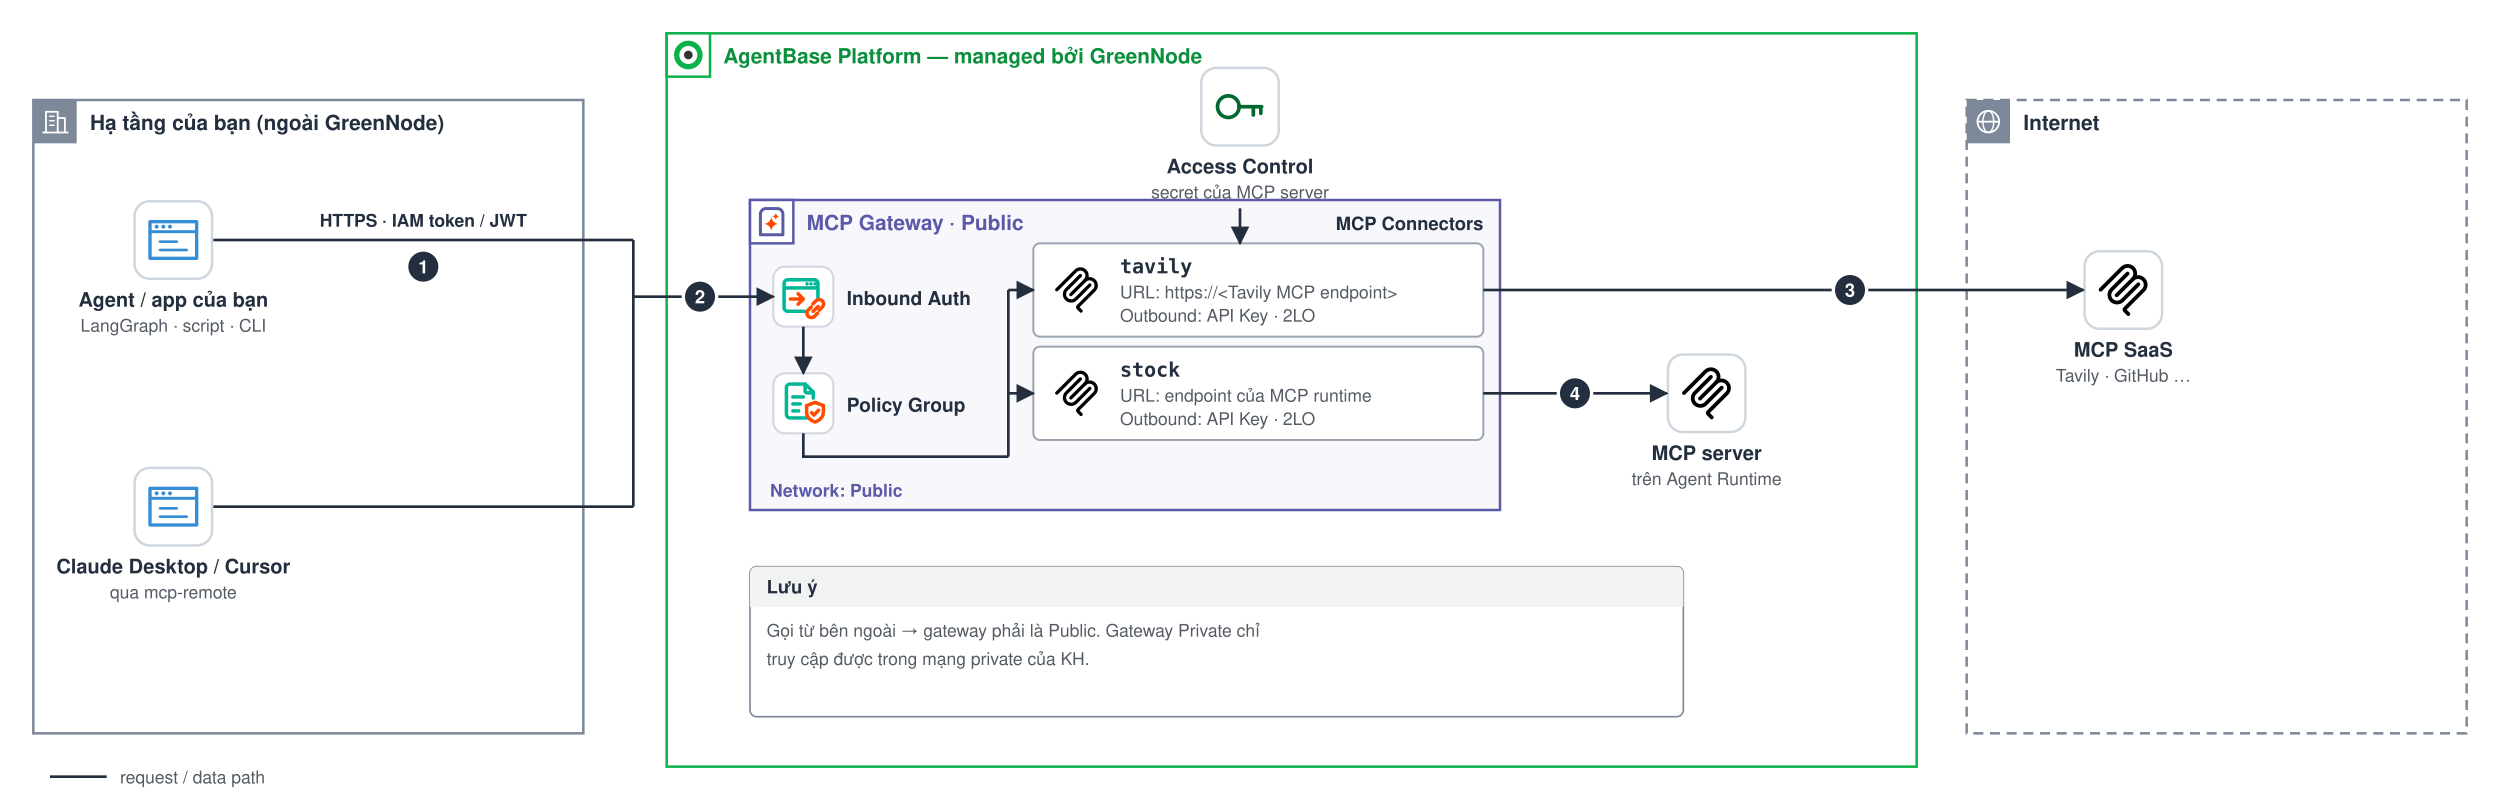
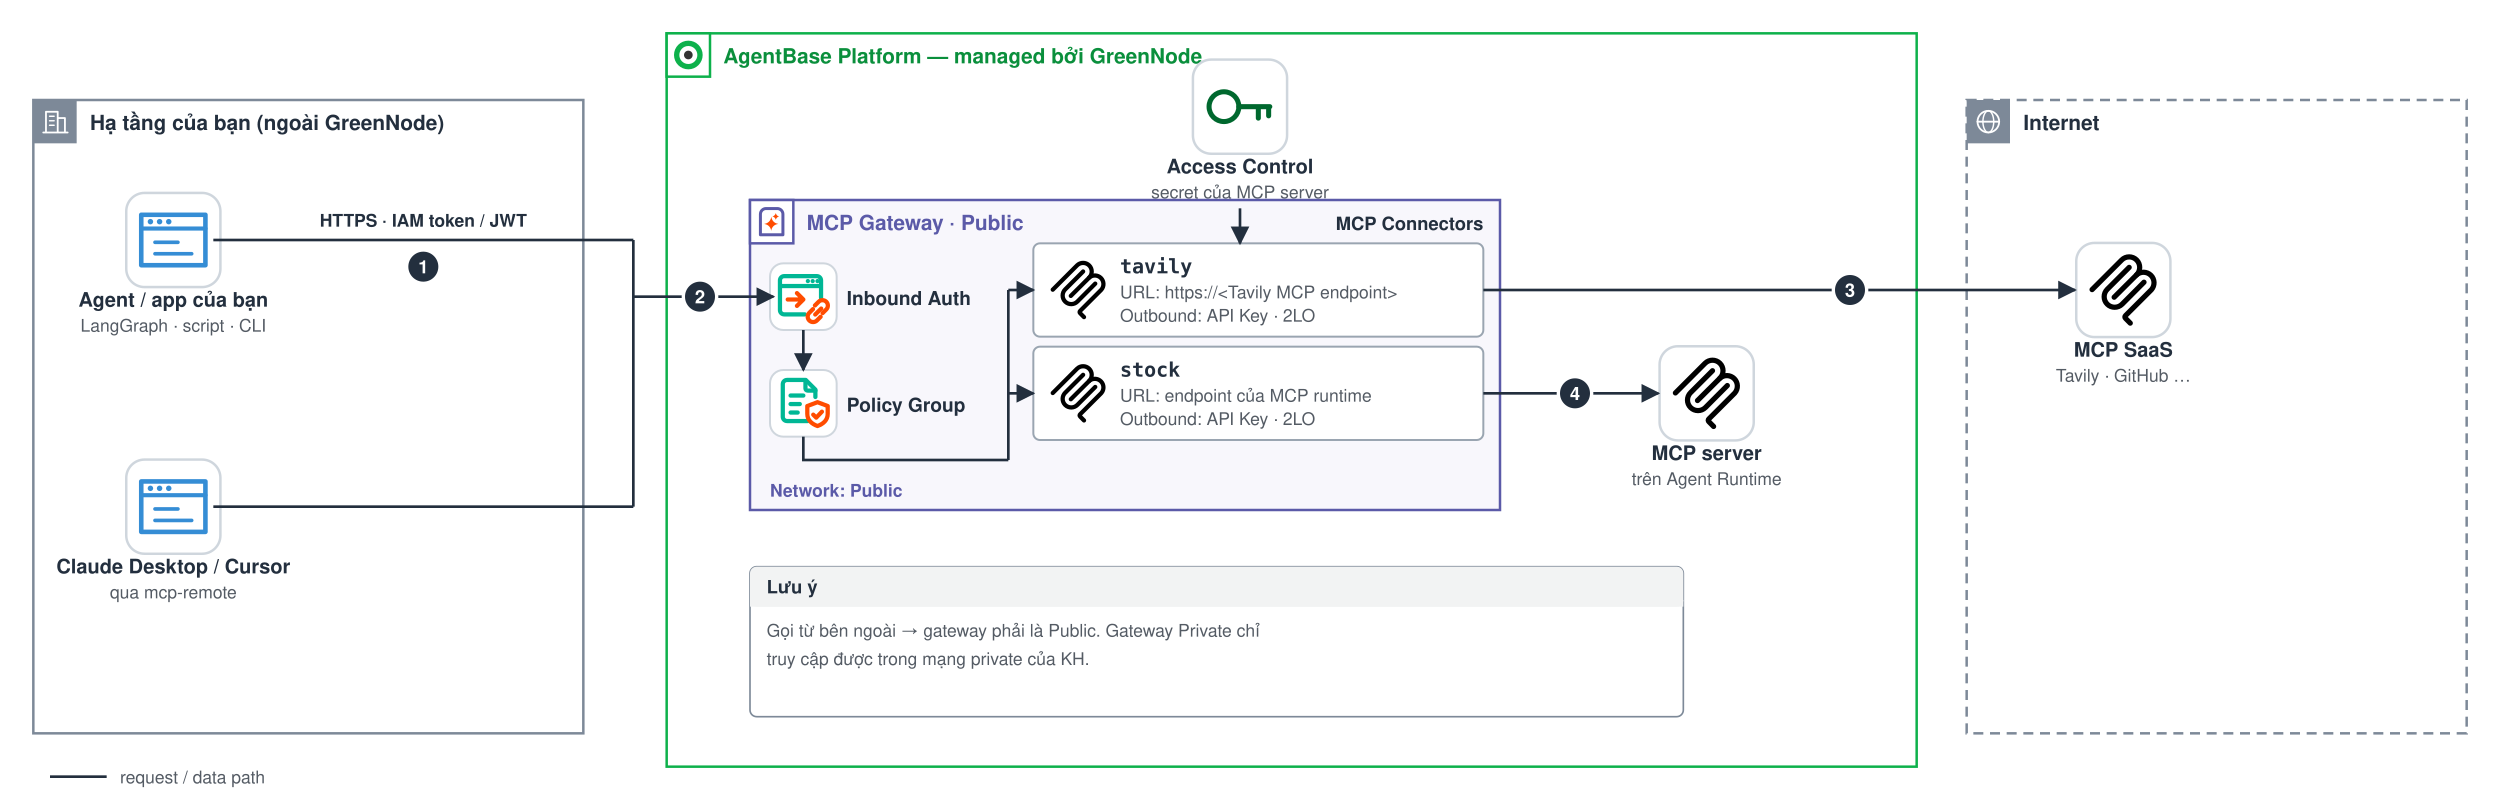
<svg xmlns="http://www.w3.org/2000/svg" xmlns:xlink="http://www.w3.org/1999/xlink" width="1500" height="480" viewBox="0 0 1500 480" font-family="Helvetica Neue,Helvetica,Arial,sans-serif" role="img" aria-label="Kiến trúc BYO agent: agent hoặc app chạy ngoài AgentBase gọi MCP Gateway Public bằng IAM token hoặc JWT; gateway kiểm tra policy rồi gọi MCP server">
  <rect width="1500" height="480" fill="#FFFFFF" />
  <defs>
    <marker id="a-ink" viewBox="0 0 10 10" refX="9" refY="5" markerWidth="7" markerHeight="7" orient="auto-start-reverse">
      <path d="M0 0L10 5L0 10z" fill="#232F3E" />
    </marker>
    <marker id="a-org" viewBox="0 0 10 10" refX="9" refY="5" markerWidth="7" markerHeight="7" orient="auto-start-reverse">
      <path d="M0 0L10 5L0 10z" fill="#FF4C00" />
    </marker>
    <marker id="a-red" viewBox="0 0 10 10" refX="9" refY="5" markerWidth="7" markerHeight="7" orient="auto-start-reverse">
      <path d="M0 0L10 5L0 10z" fill="#DD344C" />
    </marker>
    <symbol id="gn-ai" viewBox="0 0 20 20" fill="none">
      <path fill="#358DD5" d="M16.5,6.3c-0.5-1.2-1.6-2-2.9-2c-0.3-1.7-1.9-3-3.7-3c-1.8,0-3.3,1.3-3.7,3C5,4.1,3.7,5,3.3,6.3C2.1,6.6,1.2,7.7,1.2,9c0,1.5,1.2,2.8,2.8,2.8h12c1.5,0,2.8-1.2,2.8-2.8C18.8,7.7,17.8,6.6,16.5,6.3z M16,10.2H4c-0.7,0-1.2-0.6-1.2-1.2S3.3,7.7,4,7.7c0.3,0,0.7,0.1,0.9,0.4L6,9.2c0.3,0.3,0.8,0.3,1.1,0c0.3-0.3,0.3-0.8,0-1.1L5.9,7c-0.3-0.3-0.7-0.5-1-0.6C5.2,5.8,6,5.6,6.6,5.9c0.2,0.1,0.5,0.1,0.8,0c0.2-0.2,0.4-0.4,0.4-0.7c0-0.1,0-0.1,0-0.2c0-1.2,1-2.2,2.2-2.2s2.2,1,2.2,2.3c0,0.2,0.1,0.4,0.3,0.6c0.2,0.1,0.4,0.2,0.6,0.2c0.7-0.1,1.4,0.1,1.8,0.7c-0.3,0.1-0.6,0.3-0.8,0.5l-0.9,0.9h-0.7c-0.4,0-0.8,0.3-0.8,0.8c0,0.4,0.3,0.8,0.8,0.8h1c0.2,0,0.4-0.1,0.5-0.2l1.1-1.1c0.2-0.2,0.5-0.3,0.8-0.4c0,0,0,0,0,0c0.7,0,1.3,0.6,1.3,1.2S16.7,10.2,16,10.2z" />
      <path fill="#358DD5" d="M11.5,6.5L10.1,8l0.7,0.7V11c0,0.4-0.3,0.8-0.8,0.8S9.2,11.4,9.2,11V9.3L7.5,7.5c-0.3-0.3-0.3-0.8,0-1.1c0.3-0.3,0.8-0.3,1.1,0L9,6.9l1.5-1.5c0.3-0.3,0.8-0.3,1.1,0C11.8,5.8,11.8,6.2,11.5,6.5z" />
      <path fill="#358DD5" d="M10.8,11v3.4c-0.2-0.1-0.5-0.1-0.8-0.1s-0.5,0-0.8,0.1V11c0-0.4,0.3-0.8,0.8-0.8S10.8,10.6,10.8,11z" />
      <path fill="#358DD5" d="M14.5,13.5c-0.5,0.2-0.8,0.6-1.1,1.1l-1-1c-0.1-0.1-0.2-0.3-0.2-0.5v-2c0-0.4,0.3-0.8,0.8-0.8s0.8,0.3,0.8,0.8v1.7L14.5,13.5z" />
      <path fill="#358DD5" d="M7.8,11v2c0,0.2-0.1,0.4-0.2,0.5l-1,1c-0.2-0.5-0.6-0.8-1.1-1.1l0.8-0.8V11c0-0.4,0.3-0.8,0.8-0.8S7.8,10.6,7.8,11z" />
      <path fill="#FF5F4E" d="M10.8,14.4c-0.2-0.1-0.5-0.1-0.8-0.1s-0.5,0-0.8,0.1c-0.9,0.3-1.5,1.1-1.5,2.1c0,1.2,1,2.2,2.2,2.2s2.2-1,2.2-2.2C12.2,15.5,11.6,14.7,10.8,14.4z M10,17.2c-0.4,0-0.8-0.3-0.8-0.8c0-0.4,0.3-0.8,0.8-0.8s0.8,0.3,0.8,0.8C10.8,16.9,10.4,17.2,10,17.2z" />
      <path fill="#FF5F4E" d="M6.5,14.5c-0.2-0.5-0.6-0.8-1.1-1.1c-0.3-0.1-0.6-0.2-1-0.2c-1.2,0-2.2,1-2.2,2.2s1,2.2,2.2,2.2s2.2-1,2.2-2.2C6.8,15.1,6.7,14.8,6.5,14.5z M4.5,16.2c-0.4,0-0.8-0.3-0.8-0.8c0-0.4,0.3-0.8,0.8-0.8s0.8,0.3,0.8,0.8C5.2,15.9,4.9,16.2,4.5,16.2z" />
      <path fill="#FF5F4E" d="M15.5,13.2c-0.3,0-0.7,0.1-1,0.2c-0.5,0.2-0.8,0.6-1.1,1.1c-0.1,0.3-0.2,0.6-0.2,1c0,1.2,1,2.2,2.2,2.2s2.2-1,2.2-2.2S16.7,13.2,15.5,13.2z M15.5,16.2c-0.4,0-0.8-0.3-0.8-0.8c0-0.4,0.3-0.8,0.8-0.8s0.8,0.3,0.8,0.8C16.2,15.9,15.9,16.2,15.5,16.2z" />
    </symbol>
    <symbol id="gn-cr" viewBox="0 0 20 20" fill="none">
      <path fill="#00682E" d="M17.6,4.3L11,1.6c-0.7-0.3-1.3-0.3-2,0L2.4,4.3C1.7,4.6,1.2,5.3,1.2,6v10.6c0,1.2,0.9,2.1,2.1,2.1h13.6c1,0,1.8-0.8,1.8-1.8V6C18.8,5.3,18.3,4.6,17.6,4.3z M14.2,17.2H5.8V16c0-0.1,0.1-0.2,0.2-0.2h8c0.1,0,0.2,0.1,0.2,0.2V17.2z M17.2,16.9c0,0.2-0.1,0.3-0.3,0.3h-1.2V16c0-1-0.8-1.8-1.8-1.8H6c-1,0-1.8,0.8-1.8,1.8v1.2H3.3c-0.3,0-0.6-0.3-0.6-0.6V6c0-0.1,0.1-0.2,0.2-0.3L9.6,3C9.7,2.9,9.9,2.9,10,2.9c0.2,0,0.3,0,0.4,0.1l6.6,2.7c0.1,0.1,0.2,0.2,0.2,0.3V16.9z" />
      <path fill="#FF3D00" d="M13.2,9c0,0.4-0.3,0.8-0.8,0.8h-1.7c-0.4,0-0.8-0.3-0.8-0.8s0.3-0.8,0.8-0.8h1.7C12.9,8.2,13.2,8.6,13.2,9z" />
      <path fill="#00682E" d="M13.2,13c0,0.4-0.3,0.8-0.8,0.8h-1.7c-0.4,0-0.8-0.3-0.8-0.8s0.3-0.8,0.8-0.8h1.7C12.9,12.2,13.2,12.6,13.2,13z" />
      <path fill="#00682E" d="M15.8,8v1.5c0,0.4-0.3,0.8-0.8,0.8s-0.8-0.3-0.8-0.8V8c0-0.1-0.1-0.2-0.2-0.2H6C5.9,7.8,5.8,7.9,5.8,8v1.5c0,0.4-0.3,0.8-0.8,0.8S4.2,9.9,4.2,9.5V8C4.2,7,5,6.2,6,6.2h8C15,6.2,15.8,7,15.8,8z" />
      <path fill="#FF3D00" d="M15.8,12v1.5c0,0.4-0.3,0.8-0.8,0.8s-0.8-0.3-0.8-0.8V12c0-0.1-0.1-0.2-0.2-0.2H6c-0.1,0-0.2,0.1-0.2,0.2v1.5c0,0.4-0.3,0.8-0.8,0.8s-0.8-0.3-0.8-0.8V12c0-1,0.8-1.8,1.8-1.8h8C15,10.2,15.8,11,15.8,12z" />
    </symbol>
    <symbol id="gn-server" viewBox="0 0 20 20" fill="none">
      <line x1="9.75" y1="12.447" x2="9.75" y2="13.977" stroke="#FF4C00" stroke-width="1.5" stroke-linecap="round" />
      <line x1="6.523" y1="16.841" x2="1.962" y2="16.841" stroke="#FF4C00" stroke-width="1.5" stroke-linecap="round" />
      <line x1="17.432" y1="16.841" x2="12.871" y2="16.841" stroke="#FF4C00" stroke-width="1.5" stroke-linecap="round" />
      <mask id="gn-server-path-4-inside-1_14569_691052" fill="white">
        <path fill-rule="evenodd" clip-rule="evenodd" d="M16.061 12.303H9.697H3.03H2.424V12.242C1.041 11.962 0 10.739 0 9.273C0 7.599 1.357 6.242 3.03 6.242C3.477 6.242 3.902 6.339 4.284 6.513C4.617 3.969 6.913 2 9.697 2C11.786 2 13.601 3.109 14.517 4.738C14.991 4.536 15.513 4.424 16.061 4.424C18.236 4.424 20 6.188 20 8.364C20 10.437 18.398 12.137 16.364 12.291V12.303H16.061Z" />
      </mask>
      <path d="M2.424 12.303H0.924V13.803H2.424V12.303ZM2.424 12.242H3.924V11.016L2.723 10.772L2.424 12.242ZM4.284 6.513L3.663 7.878L5.508 8.718L5.771 6.708L4.284 6.513ZM14.517 4.738L13.21 5.473L13.869 6.645L15.105 6.118L14.517 4.738ZM16.364 12.291L16.25 10.796L14.864 10.901V12.291H16.364ZM16.364 12.303V13.803H17.864V12.303H16.364ZM16.061 10.803H9.697V13.803H16.061V10.803ZM9.697 10.803H3.03V13.803H9.697V10.803ZM3.03 10.803H2.424V13.803H3.03V10.803ZM3.924 12.303V12.242H0.924V12.303H3.924ZM2.723 10.772C2.025 10.631 1.5 10.011 1.5 9.273H-1.5C-1.5 11.466 0.057 13.293 2.126 13.712L2.723 10.772ZM1.5 9.273C1.5 8.428 2.185 7.742 3.03 7.742V4.742C0.528 4.742 -1.5 6.771 -1.5 9.273H1.5ZM3.03 7.742C3.259 7.742 3.472 7.792 3.663 7.878L4.905 5.148C4.332 4.887 3.696 4.742 3.03 4.742V7.742ZM5.771 6.708C5.999 4.966 7.61 3.5 9.697 3.5V0.5C6.217 0.5 3.235 2.973 2.797 6.318L5.771 6.708ZM9.697 3.5C11.253 3.5 12.563 4.324 13.21 5.473L15.825 4.003C14.638 1.894 12.319 0.5 9.697 0.5V3.5ZM15.105 6.118C15.397 5.994 15.719 5.924 16.061 5.924V2.924C15.307 2.924 14.585 3.078 13.929 3.358L15.105 6.118ZM16.061 5.924C17.408 5.924 18.5 7.016 18.5 8.364H21.5C21.5 5.36 19.065 2.924 16.061 2.924V5.924ZM18.5 8.364C18.5 9.647 17.508 10.7 16.25 10.796L16.477 13.787C19.288 13.573 21.5 11.228 21.5 8.364H18.5ZM14.864 12.291V12.303H17.864V12.291H14.864ZM16.364 10.803H16.061V13.803H16.364V10.803Z" fill="#00B795" mask="url(#gn-server-path-4-inside-1_14569_691052)" />
      <circle cx="9.697" cy="16.546" r="1.212" fill="#00B795" />
    </symbol>
    <symbol id="gn-vks" viewBox="0 0 20 20" fill="none">
      <path fill="#FF4C00" d="M19.5,11.4L18,4.9c-0.1-0.3-0.2-0.6-0.4-0.8c-0.2-0.2-0.4-0.4-0.7-0.5l-6.1-2.9c-0.3-0.1-0.6-0.2-0.9-0.2H9.9c-0.2,0-0.5,0.1-0.7,0.2L3.1,3.6C2.8,3.7,2.6,3.9,2.4,4.1C2.2,4.3,2.1,4.6,2,4.9l-1.5,6.5c-0.1,0.2-0.1,0.5,0,0.8c0,0.2,0.1,0.5,0.3,0.7l0.1,0.1l4.2,5.2c0.2,0.2,0.4,0.4,0.7,0.5C6,18.9,6.3,19,6.6,19h6.8c0.3,0,0.6-0.1,0.8-0.2c0.3-0.1,0.5-0.3,0.7-0.5l4.2-5.2c0.2-0.2,0.3-0.5,0.4-0.8C19.5,12,19.5,11.7,19.5,11.4zM18,11.9c0,0.1,0,0.1-0.1,0.2l-4.2,5.2c0,0-0.1,0.1-0.1,0.1c-0.1,0-0.1,0-0.2,0H6.6c-0.1,0-0.1,0-0.2,0c0,0-0.1-0.1-0.1-0.1L2,12c0,0,0-0.1,0-0.1c0,0,0-0.1,0-0.2l1.5-6.5c0-0.1,0-0.1,0.1-0.2c0,0,0.1-0.1,0.1-0.1L9.8,2c0,0,0.1,0,0.2,0c0.1,0,0.1,0,0.2,0l6.1,2.9c0,0,0.1,0.1,0.1,0.1c0,0,0.1,0.1,0.1,0.2l1.5,6.5C18,11.8,18,11.9,18,11.9z" />
      <path fill="#00B795" d="M16.1,10.9c-0.2,0-0.3,0-0.3,0h-0.1c-0.2,0-0.4,0-0.6-0.1l-0.1-0.2c0.1-0.5,0-1.1-0.1-1.6c-0.1-0.5-0.3-1-0.6-1.5l0.1-0.1c0.1-0.1,0.3-0.2,0.5-0.3l0.1-0.1c0.4-0.2,0.4-0.7,0.1-1c-0.2-0.2-0.5-0.2-0.8-0.1l-0.1,0.1l-0.2,0.2l-0.1,0.1c-0.2,0.2-0.3,0.3-0.4,0.4h-0.2c-0.8-0.8-1.8-1.2-2.9-1.4V5c0-0.2,0-0.4,0-0.6V4c0-0.4-0.3-0.6-0.6-0.6S9.4,3.5,9.4,3.9V4c0,0.1,0,0.2,0,0.3v0.1c0,0.2,0,0.4,0,0.6L9.3,5.1c-0.2,0-0.3,0.1-0.5,0.1C8,5.4,7.2,5.9,6.5,6.5H6.3C6.2,6.4,6,6.3,5.9,6.1L5.8,6L5.6,5.8L5.5,5.8C5.2,5.5,4.7,5.6,4.5,5.9C4.4,6.2,4.5,6.5,4.8,6.7l0.1,0.1l0.2,0.1L5.2,7C5.4,7,5.6,7.1,5.7,7.2v0.2c-0.6,0.9-0.8,2-0.7,3.1l-0.1,0.1c-0.2,0.1-0.4,0.1-0.6,0.1H4.2c-0.1,0-0.2,0-0.3,0l-0.1,0c-0.3,0.1-0.5,0.4-0.4,0.7C3.5,11.8,3.8,12,4.1,12h0.1l0.1,0c0.1,0,0.2-0.1,0.2-0.1l0.1,0c0.2-0.1,0.4-0.2,0.6-0.2h0.2c0.4,1,1.1,1.9,2,2.5v0.2c-0.1,0.2-0.2,0.3-0.3,0.5L7,15l-0.2,0.2c-0.1,0.3,0,0.7,0.2,0.8c0.3,0.2,0.7,0.1,0.9-0.2V15.7l0.1-0.2l0.1-0.3c0-0.2,0.1-0.3,0.2-0.4h0.2c0.9,0.3,1.8,0.4,2.7,0.1c0.2,0,0.3-0.1,0.5-0.1l0.1,0.1c0.1,0.1,0.1,0.3,0.2,0.6l0.1,0.3c0.2,0.3,0.5,0.4,0.8,0.3c0.3-0.1,0.4-0.5,0.2-0.8l-0.1-0.3c-0.1-0.2-0.2-0.4-0.3-0.5v-0.2c0.9-0.6,1.6-1.5,2-2.5h0.2c0.2,0,0.3,0.1,0.6,0.2l0.3,0.1c0.3,0.1,0.6-0.1,0.7-0.4C16.7,11.2,16.5,10.9,16.1,10.9zM9.8,9.6h0.4l0.2,0.3l-0.1,0.4L10,10.5l-0.3-0.2L9.6,9.9L9.8,9.6zM6.4,10.2c0-0.6,0.1-1.2,0.4-1.8l1.2,1v0l0.1,0.1c0,0,0,0.1,0,0.2c0,0,0,0-0.1,0L6.4,10.2zM8.5,11.4l0,0.1h0l-0.6,1.4c-0.5-0.4-0.9-0.9-1.2-1.4l1.5-0.3v0l0.1,0C8.5,11.2,8.5,11.2,8.5,11.4zM8.9,8.2L7.7,7.3c0.4-0.4,1-0.6,1.5-0.8h0.1L9.2,8.2c0,0.1-0.1,0.1-0.2,0.1L8.9,8.2zM10.8,13.5c-0.6,0.1-1.2,0.1-1.7,0L9.9,12H10l0.1,0l0.8,1.5H10.8zM11.1,8.2L11.1,8.2c-0.2,0.1-0.2,0.1-0.3,0.1v-0.2l-0.1-1.5c0.6,0.1,1.2,0.4,1.7,0.8L11.1,8.2zM12.1,12.9l-0.6-1.4v-0.1c0-0.1,0-0.1,0.1-0.2l1.7,0.3C13,12,12.6,12.5,12.1,12.9zM12.1,9.7L12,9.7c-0.1,0-0.1-0.1-0.1-0.1v-0.1l1.2-1.1c0.1,0.3,0.2,0.6,0.3,0.9c0.1,0.3,0.1,0.6,0.1,0.9L12.1,9.7z" />
    </symbol>
    <symbol id="gn-vdb" viewBox="0 0 20 20" fill="none">
      <path fill="#FF4C00" d="M10,13.8c-0.4,0-0.8-0.3-0.8-0.8v-0.8H5c-0.4,0-0.8-0.3-0.8-0.8s0.3-0.8,0.8-0.8h10c0.4,0,0.8,0.3,0.8,0.8s-0.3,0.8-0.8,0.8h-4.2V13C10.8,13.4,10.4,13.8,10,13.8z" />
      <path fill="#00B795" d="M11.6,14.8H8.4c-0.9,0-1.6,0.7-1.6,1.6v1.7c0,0.9,0.7,1.6,1.6,1.6h3.2c0.9,0,1.6-0.7,1.6-1.6v-1.7C13.2,15.5,12.5,14.8,11.6,14.8z M11.8,18.1c0,0.1-0.1,0.1-0.1,0.1H8.4c-0.1,0-0.1-0.1-0.1-0.1v-1.7c0-0.1,0.1-0.1,0.1-0.1h3.2c0.1,0,0.1,0.1,0.1,0.1V18.1z" />
      <path fill="#00B795" d="M5,0.2C2.3,0.2,0.2,1.4,0.2,3v4c0,1.6,2,2.8,4.8,2.8S9.8,8.6,9.8,7V3C9.8,1.4,7.7,0.2,5,0.2z M5,8.2C3.1,8.2,1.8,7.5,1.8,7c0.8,0.5,2,0.7,3.2,0.7S7.4,7.5,8.2,7C8.2,7.5,6.9,8.2,5,8.2z M5,6.2C3.1,6.2,1.8,5.5,1.8,5c0.8,0.5,2,0.7,3.2,0.7S7.4,5.5,8.2,5C8.2,5.5,6.9,6.2,5,6.2z M5,4.2C3,4.2,1.8,3.5,1.8,3S3,1.8,5,1.8S8.2,2.5,8.2,3S7,4.2,5,4.2z" />
      <path fill="#00B795" d="M15,0.2c-2.7,0-4.8,1.2-4.8,2.8v4c0,1.6,2,2.8,4.8,2.8s4.8-1.2,4.8-2.8V3C19.8,1.4,17.7,0.2,15,0.2z M15,8.2c-1.9,0-3.2-0.7-3.2-1.2c0.8,0.5,2,0.7,3.2,0.7s2.4-0.3,3.2-0.7C18.2,7.5,16.9,8.2,15,8.2z M15,6.2c-1.9,0-3.2-0.7-3.2-1.2c0.8,0.5,2,0.7,3.2,0.7s2.4-0.3,3.2-0.7C18.2,5.5,16.9,6.2,15,6.2z M15,4.2c-2,0-3.2-0.8-3.2-1.2S13,1.8,15,1.8s3.2,0.8,3.2,1.2S17,4.2,15,4.2z" />
    </symbol>
    <symbol id="gn-vnet" viewBox="0 0 20 20" fill="none">
      <path fill="#FF4C00" d="M17.5,7.7l-2.2,2.2c-0.2,0.2-0.5,0.2-0.7,0l-2.2-2.2c-0.3-0.3-0.1-0.8,0.4-0.8h1.4V6c0-0.1-0.1-0.2-0.2-0.2H9.4c0-0.2,0.1-0.5,0.1-0.8s0-0.5-0.1-0.8H14c1,0,1.8,0.8,1.8,1.8v0.9h1.4C17.6,6.9,17.8,7.4,17.5,7.7z" />
      <path fill="#00B795" d="M9.4,4.2C9.1,2.1,7.2,0.5,5,0.5c-2.5,0-4.5,2-4.5,4.5s2,4.5,4.5,4.5c2.2,0,4.1-1.6,4.4-3.8c0-0.2,0.1-0.5,0.1-0.8S9.5,4.5,9.4,4.2z M5,8C3.3,8,2,6.7,2,5s1.3-3,3-3s3,1.3,3,3S6.7,8,5,8z" />
      <path fill="#FF4C00" fill-rule="evenodd" clip-rule="evenodd" d="M10.5,15c0,0.3,0,0.5,0.1,0.8H6c-1,0-1.8-0.8-1.8-1.8v-0.9H2.8c-0.4,0-0.7-0.5-0.4-0.9l2.2-2.2c0.2-0.2,0.5-0.2,0.7,0l2.2,2.2c0.3,0.3,0.1,0.9-0.4,0.9H5.8V14c0,0.1,0.1,0.2,0.2,0.2h4.6C10.5,14.5,10.5,14.7,10.5,15z" />
      <path fill="#00B795" d="M15,10.5c-2.2,0-4.1,1.6-4.4,3.8c0,0.2-0.1,0.5-0.1,0.8s0,0.5,0.1,0.8c0.3,2.1,2.2,3.8,4.4,3.8c2.5,0,4.5-2,4.5-4.5S17.5,10.5,15,10.5z M15,18c-1.7,0-3-1.3-3-3s1.3-3,3-3s3,1.3,3,3S16.7,18,15,18z" />
    </symbol>
    <symbol id="mcp" viewBox="60 20 1800 1800" fill="none">
      <g stroke="#000000" stroke-width="128" stroke-linecap="round" stroke-linejoin="round">
        <path d="M193 910L920 183A258 258 0 0 1 1286 548L735 1097" />
        <path d="M1103 365L565 903A258 258 0 0 0 930 1268L1467 729" />
        <path d="M1286 548A258 258 0 0 1 1650 912L1015 1547Q980 1582 1015 1617L1130 1733" />
      </g>
    </symbol>
    <symbol id="agent-runtime" viewBox="0 0 16 16" fill="none">
      <path fill="#FF4C00" d="M10,0.7H7.5c-3.2,0-5.8,2.6-5.8,5.8v4.7c0,0.4-0.1,0.8-0.3,1.2l-1.1,1.8c-0.1,0.2-0.1,0.5,0,0.8c0.1,0.2,0.4,0.4,0.7,0.4h9c3.2,0,5.8-2.6,5.8-5.8v-3C15.8,3.3,13.2,0.7,10,0.7z M14.2,9.5c0,2.3-1.9,4.2-4.2,4.2H2.3l0.4-0.6c0.3-0.6,0.5-1.2,0.5-1.9V6.5c0-2.3,1.9-4.2,4.2-4.2H10c2.3,0,4.2,1.9,4.2,4.2V9.5z" />
      <path fill="#00B795" d="M11.2,8.7l-0.4,0.1C9.3,9,8.2,10.1,7.9,11.6L7.8,12l-0.1-0.4C7.5,10.1,6.3,9,4.9,8.7L4.5,8.7l0.4-0.1c1.5-0.3,2.6-1.4,2.9-2.9l0.1-0.4l0.1,0.4c0.3,1.5,1.4,2.6,2.9,2.9L11.2,8.7z" />
      <path fill="#00B795" d="M12.5,5.6c-0.8,0.1-1.4,0.8-1.6,1.5c-0.1-0.8-0.8-1.4-1.5-1.5c0.8-0.1,1.4-0.8,1.5-1.6C11.1,4.8,11.7,5.4,12.5,5.6z" />
    </symbol>
    <symbol id="policy" viewBox="0 0 20 20" fill="none">
      <path d="M11.5 16.25H4.25c-0.83 0-1.5-0.67-1.5-1.5V3.25c0-0.83 0.67-1.5 1.5-1.5h6.6l3.4 3.4v2.6" stroke="#00B795" stroke-width="1.5" stroke-linecap="round" stroke-linejoin="round" />
      <path d="M10.75 1.9v2.85c0 0.41 0.34 0.75 0.75 0.75h2.75" stroke="#00B795" stroke-width="1.5" stroke-linecap="round" stroke-linejoin="round" />
      <path d="M5.5 7.25h4.5M5.5 10.25h3.25M5.5 13.25h2.5" stroke="#00B795" stroke-width="1.5" stroke-linecap="round" />
      <path d="M15 9.6l3.6 1.35v2.75c0 2.25-1.6 3.6-3.6 4.3c-2-0.7-3.6-2.05-3.6-4.3v-2.75z" fill="#FFFFFF" stroke="#FF4C00" stroke-width="1.5" stroke-linejoin="round" />
      <path d="M13.5 14l1.05 1.05l2-2.1" stroke="#FF4C00" stroke-width="1.5" stroke-linecap="round" stroke-linejoin="round" />
    </symbol>
    <symbol id="mcp-gateway" viewBox="0 0 16 16" fill="none">
      <path fill="#5B5AA8" d="M11,0.2H5C2.9,0.2,1.2,1.9,1.2,4v11c0,0.4,0.3,0.8,0.8,0.8h12c0.4,0,0.8-0.3,0.8-0.8V4C14.8,1.9,13.1,0.2,11,0.2z M13.2,14.2H2.8V4c0-1.2,1-2.2,2.2-2.2h6c1.2,0,2.2,1,2.2,2.2V14.2z" />
      <path fill="#FF4C00" d="M11.5,9.2l-0.4,0.1c-1.7,0.3-3,1.6-3.3,3.3L7.8,13l-0.1-0.4c-0.3-1.7-1.6-3-3.3-3.3L4,9.2l0.4-0.1c1.7-0.3,3-1.6,3.3-3.3l0.1-0.4l0.1,0.4c0.3,1.7,1.6,3,3.3,3.3L11.5,9.2z" />
      <path fill="#FF4C00" d="M12,5.2c-0.9,0.2-1.6,0.9-1.8,1.8c-0.2-0.9-0.9-1.6-1.8-1.8c0.9-0.2,1.6-0.9,1.8-1.8C10.4,4.4,11.1,5.1,12,5.2z" />
    </symbol>
    <symbol id="inbound-auth" viewBox="0 0 20 20" fill="none">
      <path d="M16.25 10.5V4.25c0-0.83-0.67-1.5-1.5-1.5H3.25c-0.83 0-1.5 0.67-1.5 1.5v10.5c0 0.83 0.67 1.5 1.5 1.5h7.25" stroke="#00B795" stroke-width="1.5" stroke-linecap="round" stroke-linejoin="round" />
      <path d="M1.75 6.25h14.5" stroke="#00B795" stroke-width="1.5" />
      <circle cx="11.6" cy="4.5" r="0.75" fill="#00B795" />
      <circle cx="13.3" cy="4.5" r="0.75" fill="#00B795" />
      <circle cx="15" cy="4.5" r="0.75" fill="#00B795" />
      <path d="M4.5 11h5.25M7.75 8.75L10 11l-2.25 2.25" stroke="#FF4C00" stroke-width="1.5" stroke-linecap="round" stroke-linejoin="round" />
      <g stroke="#FF4C00" stroke-width="1.5" stroke-linecap="round">
        <path d="M14.1 13.1l1.3-1.3a1.9 1.9 0 0 1 2.7 2.7l-1.3 1.3" />
        <path d="M16.1 17.1l-1.3 1.3a1.9 1.9 0 0 1 -2.7-2.7l1.3-1.3" />
        <path d="M14.2 16.3l2.1-2.1" />
      </g>
    </symbol>
  </defs>
  <rect x="20" y="60" width="330" height="380" fill="none" stroke="#7D8998" stroke-width="1.5" />
  <rect x="20" y="60" width="26" height="26" fill="#7D8998" />
  <g transform="translate(20 60) scale(0.5417)">
    <path d="M14 36V13h13v23M27 20h8v16M11 36h27" fill="none" stroke="#FFFFFF" stroke-width="2" stroke-linecap="round" stroke-linejoin="round" />
    <path d="M18 18h5M18 23h5M18 28h5" fill="none" stroke="#FFFFFF" stroke-width="1.6" stroke-linecap="round" stroke-linejoin="round" />
  </g>
  <text x="54" y="78" font-size="12.5" font-weight="700" fill="#232F3E" text-anchor="start">Hạ tầng của bạn (ngoài GreenNode)</text>
-   <rect x="80.75" y="120.75" width="46.5" height="46.5" rx="9" fill="#FFFFFF" stroke="#CFD6DD" stroke-width="1.5" />
-   <path d="M90 133h28v22h-28z" fill="none" stroke="#358DD5" stroke-width="2" stroke-linecap="round" stroke-linejoin="round" />
-   <path d="M90 139h28" fill="none" stroke="#358DD5" stroke-width="1.8" stroke-linecap="round" stroke-linejoin="round" />
-   <circle cx="94" cy="136" r="1.2" fill="#358DD5" />
-   <circle cx="98" cy="136" r="1.2" fill="#358DD5" />
-   <circle cx="102" cy="136" r="1.2" fill="#358DD5" />
-   <path d="M96 145h10M96 150h16" fill="none" stroke="#358DD5" stroke-width="1.6" stroke-linecap="round" stroke-linejoin="round" />
+   <rect x="75.75" y="115.75" width="56.5" height="56.5" rx="11" fill="#FFFFFF" stroke="#CFD6DD" stroke-width="1.5" />
+   <g transform="translate(104 144) scale(1.375) translate(-104 -144)">
+     <path d="M90 133h28v22h-28z" fill="none" stroke="#358DD5" stroke-width="2" stroke-linecap="round" stroke-linejoin="round" />
+     <path d="M90 139h28" fill="none" stroke="#358DD5" stroke-width="1.8" stroke-linecap="round" stroke-linejoin="round" />
+     <circle cx="94" cy="136" r="1.2" fill="#358DD5" />
+     <circle cx="98" cy="136" r="1.2" fill="#358DD5" />
+     <circle cx="102" cy="136" r="1.2" fill="#358DD5" />
+     <path d="M96 145h10M96 150h16" fill="none" stroke="#358DD5" stroke-width="1.6" stroke-linecap="round" stroke-linejoin="round" />
+   </g>
  <text x="104" y="184" font-size="12" font-weight="700" fill="#232F3E" text-anchor="middle">Agent / app của bạn</text>
  <text x="104" y="199" font-size="10.5" font-weight="400" fill="#545B64" text-anchor="middle">LangGraph · script · CLI</text>
-   <rect x="80.75" y="280.75" width="46.5" height="46.5" rx="9" fill="#FFFFFF" stroke="#CFD6DD" stroke-width="1.5" />
-   <path d="M90 293h28v22h-28z" fill="none" stroke="#358DD5" stroke-width="2" stroke-linecap="round" stroke-linejoin="round" />
-   <path d="M90 299h28" fill="none" stroke="#358DD5" stroke-width="1.8" stroke-linecap="round" stroke-linejoin="round" />
-   <circle cx="94" cy="296" r="1.2" fill="#358DD5" />
-   <circle cx="98" cy="296" r="1.2" fill="#358DD5" />
-   <circle cx="102" cy="296" r="1.2" fill="#358DD5" />
-   <path d="M96 305h10M96 310h16" fill="none" stroke="#358DD5" stroke-width="1.6" stroke-linecap="round" stroke-linejoin="round" />
+   <rect x="75.75" y="275.75" width="56.5" height="56.5" rx="11" fill="#FFFFFF" stroke="#CFD6DD" stroke-width="1.5" />
+   <g transform="translate(104 304) scale(1.375) translate(-104 -304)">
+     <path d="M90 293h28v22h-28z" fill="none" stroke="#358DD5" stroke-width="2" stroke-linecap="round" stroke-linejoin="round" />
+     <path d="M90 299h28" fill="none" stroke="#358DD5" stroke-width="1.8" stroke-linecap="round" stroke-linejoin="round" />
+     <circle cx="94" cy="296" r="1.2" fill="#358DD5" />
+     <circle cx="98" cy="296" r="1.2" fill="#358DD5" />
+     <circle cx="102" cy="296" r="1.2" fill="#358DD5" />
+     <path d="M96 305h10M96 310h16" fill="none" stroke="#358DD5" stroke-width="1.6" stroke-linecap="round" stroke-linejoin="round" />
+   </g>
  <text x="104" y="344" font-size="12" font-weight="700" fill="#232F3E" text-anchor="middle">Claude Desktop / Cursor</text>
  <text x="104" y="359" font-size="10.5" font-weight="400" fill="#545B64" text-anchor="middle">qua mcp-remote</text>
  <rect x="400" y="20" width="750" height="440" fill="none" stroke="#0DB14B" stroke-width="1.5" />
  <rect x="400" y="20" width="26" height="26" fill="#FFFFFF" stroke="#0DB14B" stroke-width="1.5" />
  <circle cx="413" cy="33" r="7" fill="none" stroke="#0DB14B" stroke-width="3.2" />
  <circle cx="413" cy="33" r="2.6" fill="#333333" />
  <text x="434" y="38" font-size="12.5" font-weight="700" fill="#0A8F3C" text-anchor="start">AgentBase Platform — managed bởi GreenNode</text>
-   <rect x="720.75" y="40.75" width="46.5" height="46.5" rx="9" fill="#FFFFFF" stroke="#CFD6DD" stroke-width="1.5" />
-   <circle cx="737" cy="64" r="6.5" fill="none" stroke="#00682E" stroke-width="2.2" />
-   <path d="M743.5 64H757M752 64v5M756.5 64v4" fill="none" stroke="#00682E" stroke-width="2.2" stroke-linecap="round" stroke-linejoin="round" />
+   <rect x="715.75" y="35.75" width="56.5" height="56.5" rx="11" fill="#FFFFFF" stroke="#CFD6DD" stroke-width="1.5" />
+   <g transform="translate(744 64) scale(1.375) translate(-744 -64)">
+     <circle cx="737" cy="64" r="6.5" fill="none" stroke="#00682E" stroke-width="2.2" />
+     <path d="M743.5 64H757M752 64v5M756.5 64v4" fill="none" stroke="#00682E" stroke-width="2.2" stroke-linecap="round" stroke-linejoin="round" />
+   </g>
  <text x="744" y="104" font-size="12" font-weight="700" fill="#232F3E" text-anchor="middle">Access Control</text>
  <text x="744" y="119" font-size="10.5" font-weight="400" fill="#545B64" text-anchor="middle">secret của MCP server</text>
  <rect x="450" y="120" width="450" height="186" fill="#F8F7FC" stroke="#5B5AA8" stroke-width="1.5" />
  <rect x="450" y="120" width="26" height="26" fill="#FFFFFF" stroke="#5B5AA8" stroke-width="1.5" />
  <use href="#mcp-gateway" xlink:href="#mcp-gateway" x="454" y="124" width="18" height="18" />
  <text x="484" y="138" font-size="12.5" font-weight="700" fill="#5B5AA8" text-anchor="start">MCP Gateway · Public</text>
  <text x="890" y="138" font-size="11" font-weight="700" fill="#232F3E" text-anchor="end">MCP Connectors</text>
-   <rect x="464" y="160" width="36" height="36" rx="7" fill="#FFFFFF" stroke="#CFD6DD" stroke-width="1.2" />
-   <use href="#inbound-auth" xlink:href="#inbound-auth" x="468" y="164" width="28" height="28" />
+   <rect x="462" y="158" width="40" height="40" rx="8" fill="#FFFFFF" stroke="#CFD6DD" stroke-width="1.2" />
+   <use href="#inbound-auth" xlink:href="#inbound-auth" x="465" y="161" width="34" height="34" />
  <text x="508" y="183" font-size="11.5" font-weight="700" fill="#232F3E" text-anchor="start">Inbound Auth</text>
-   <rect x="464" y="224" width="36" height="36" rx="7" fill="#FFFFFF" stroke="#CFD6DD" stroke-width="1.2" />
-   <use href="#policy" xlink:href="#policy" x="468" y="228" width="28" height="28" />
+   <rect x="462" y="222" width="40" height="40" rx="8" fill="#FFFFFF" stroke="#CFD6DD" stroke-width="1.2" />
+   <use href="#policy" xlink:href="#policy" x="465" y="225" width="34" height="34" />
  <text x="508" y="247" font-size="11.5" font-weight="700" fill="#232F3E" text-anchor="start">Policy Group</text>
-   <polyline points="482,196 482,224" fill="none" stroke="#232F3E" stroke-width="1.6" stroke-linejoin="round" marker-end="url(#a-ink)" />
+   <polyline points="482,198 482,222" fill="none" stroke="#232F3E" stroke-width="1.6" stroke-linejoin="round" marker-end="url(#a-ink)" />
  <text x="462" y="298" font-size="10.5" font-weight="600" fill="#5B5AA8" text-anchor="start">Network: Public</text>
  <rect x="620" y="146" width="270" height="56" rx="4" fill="#FFFFFF" stroke="#9AA5B1" stroke-width="1.2" />
-   <use href="#mcp" xlink:href="#mcp" x="632" y="160" width="28" height="28" />
+   <use href="#mcp" xlink:href="#mcp" x="629" y="156" width="36" height="36" />
  <text x="672" y="164" font-size="12" font-weight="700" fill="#232F3E" font-family="Menlo,Consolas,monospace">tavily</text>
  <text x="672" y="179" font-size="10.5" font-weight="400" fill="#545B64" text-anchor="start">URL: https://&lt;Tavily MCP endpoint&gt;</text>
  <text x="672" y="193" font-size="10.5" font-weight="400" fill="#545B64" text-anchor="start">Outbound: API Key · 2LO</text>
  <rect x="620" y="208" width="270" height="56" rx="4" fill="#FFFFFF" stroke="#9AA5B1" stroke-width="1.2" />
-   <use href="#mcp" xlink:href="#mcp" x="632" y="222" width="28" height="28" />
+   <use href="#mcp" xlink:href="#mcp" x="629" y="218" width="36" height="36" />
  <text x="672" y="226" font-size="12" font-weight="700" fill="#232F3E" font-family="Menlo,Consolas,monospace">stock</text>
  <text x="672" y="241" font-size="10.5" font-weight="400" fill="#545B64" text-anchor="start">URL: endpoint của MCP runtime</text>
  <text x="672" y="255" font-size="10.5" font-weight="400" fill="#545B64" text-anchor="start">Outbound: API Key · 2LO</text>
-   <polyline points="482,260 482,274 605,274" fill="none" stroke="#232F3E" stroke-width="1.6" />
-   <polyline points="605,174 605,274" fill="none" stroke="#232F3E" stroke-width="1.6" />
+   <polyline points="482,262 482,276 605,276" fill="none" stroke="#232F3E" stroke-width="1.6" />
+   <polyline points="605,174 605,276" fill="none" stroke="#232F3E" stroke-width="1.6" />
  <polyline points="605,174 620,174" fill="none" stroke="#232F3E" stroke-width="1.6" stroke-linejoin="round" marker-end="url(#a-ink)" />
  <polyline points="605,236 620,236" fill="none" stroke="#232F3E" stroke-width="1.6" stroke-linejoin="round" marker-end="url(#a-ink)" />
-   <rect x="1000.75" y="212.75" width="46.5" height="46.5" rx="9" fill="#FFFFFF" stroke="#CFD6DD" stroke-width="1.5" />
-   <use href="#mcp" xlink:href="#mcp" x="1008" y="220" width="32" height="32" />
+   <rect x="995.75" y="207.75" width="56.5" height="56.5" rx="11" fill="#FFFFFF" stroke="#CFD6DD" stroke-width="1.5" />
+   <use href="#mcp" xlink:href="#mcp" x="1002" y="214" width="44" height="44" />
  <text x="1024" y="276" font-size="12" font-weight="700" fill="#232F3E" text-anchor="middle">MCP server</text>
  <text x="1024" y="291" font-size="10.5" font-weight="400" fill="#545B64" text-anchor="middle">trên Agent Runtime</text>
  <rect x="1180" y="60" width="300" height="380" fill="none" stroke="#7D8998" stroke-width="1.5" stroke-dasharray="6 4" />
  <rect x="1180" y="60" width="26" height="26" fill="#7D8998" />
  <g transform="translate(1180 60) scale(0.5417)">
    <circle cx="24" cy="24" r="12" fill="none" stroke="#FFFFFF" stroke-width="2" />
    <path d="M12 24h24" fill="none" stroke="#FFFFFF" stroke-width="2" stroke-linecap="round" stroke-linejoin="round" />
    <path d="M24 12a6 12 0 0 0 0 24a6 12 0 0 0 0 -24" fill="none" stroke="#FFFFFF" stroke-width="1.6" stroke-linecap="round" stroke-linejoin="round" />
  </g>
  <text x="1214" y="78" font-size="12.5" font-weight="700" fill="#232F3E" text-anchor="start">Internet</text>
-   <rect x="1250.75" y="150.75" width="46.5" height="46.5" rx="9" fill="#FFFFFF" stroke="#CFD6DD" stroke-width="1.5" />
-   <use href="#mcp" xlink:href="#mcp" x="1258" y="158" width="32" height="32" />
+   <rect x="1245.75" y="145.75" width="56.5" height="56.5" rx="11" fill="#FFFFFF" stroke="#CFD6DD" stroke-width="1.5" />
+   <use href="#mcp" xlink:href="#mcp" x="1252" y="152" width="44" height="44" />
  <text x="1274" y="214" font-size="12" font-weight="700" fill="#232F3E" text-anchor="middle">MCP SaaS</text>
  <text x="1274" y="229" font-size="10.5" font-weight="400" fill="#545B64" text-anchor="middle">Tavily · GitHub …</text>
  <rect x="450" y="340" width="560" height="90" rx="4" fill="#FFFFFF" stroke="#7D8998" stroke-width="1" />
  <rect x="450" y="340" width="560" height="24" rx="4" fill="#F2F3F3" />
  <rect x="450" y="360" width="560" height="4" fill="#F2F3F3" />
  <text x="460" y="356" font-size="11" font-weight="700" fill="#232F3E" text-anchor="start">Lưu ý</text>
  <text x="460" y="382" font-size="10.5" font-weight="400" fill="#545B64" text-anchor="start">Gọi từ bên ngoài → gateway phải là Public. Gateway Private chỉ</text>
  <text x="460" y="399" font-size="10.5" font-weight="400" fill="#545B64" text-anchor="start">truy cập được trong mạng private của KH.</text>
  <polyline points="128,144 380,144" fill="none" stroke="#232F3E" stroke-width="1.6" />
  <polyline points="128,304 380,304" fill="none" stroke="#232F3E" stroke-width="1.6" />
  <polyline points="380,144 380,304" fill="none" stroke="#232F3E" stroke-width="1.6" />
  <polyline points="380,178 464,178" fill="none" stroke="#232F3E" stroke-width="1.6" stroke-linejoin="round" marker-end="url(#a-ink)" />
  <text x="254" y="136" font-size="10.5" font-weight="600" fill="#232F3E" text-anchor="middle" style="paint-order:stroke;stroke:#FFFFFF;stroke-width:4px;stroke-linejoin:round">HTTPS · IAM token / JWT</text>
  <polyline points="744,125 744,146" fill="none" stroke="#232F3E" stroke-width="1.6" stroke-linejoin="round" marker-end="url(#a-ink)" />
-   <polyline points="890,174 1250,174" fill="none" stroke="#232F3E" stroke-width="1.6" stroke-linejoin="round" marker-end="url(#a-ink)" />
-   <polyline points="890,236 1000,236" fill="none" stroke="#232F3E" stroke-width="1.6" stroke-linejoin="round" marker-end="url(#a-ink)" />
+   <polyline points="890,174 1245,174" fill="none" stroke="#232F3E" stroke-width="1.6" stroke-linejoin="round" marker-end="url(#a-ink)" />
+   <polyline points="890,236 995,236" fill="none" stroke="#232F3E" stroke-width="1.6" stroke-linejoin="round" marker-end="url(#a-ink)" />
  <circle cx="254" cy="160" r="10" fill="#232F3E" stroke="#FFFFFF" stroke-width="2" />
  <text x="254" y="164" font-size="11" font-weight="700" fill="#FFFFFF" text-anchor="middle">1</text>
  <circle cx="420" cy="178" r="10" fill="#232F3E" stroke="#FFFFFF" stroke-width="2" />
  <text x="420" y="182" font-size="11" font-weight="700" fill="#FFFFFF" text-anchor="middle">2</text>
  <circle cx="1110" cy="174" r="10" fill="#232F3E" stroke="#FFFFFF" stroke-width="2" />
  <text x="1110" y="178" font-size="11" font-weight="700" fill="#FFFFFF" text-anchor="middle">3</text>
  <circle cx="945" cy="236" r="10" fill="#232F3E" stroke="#FFFFFF" stroke-width="2" />
  <text x="945" y="240" font-size="11" font-weight="700" fill="#FFFFFF" text-anchor="middle">4</text>
  <line x1="30" y1="466" x2="64" y2="466" stroke="#232F3E" stroke-width="1.6" />
  <text x="72" y="470" font-size="10.5" font-weight="400" fill="#545B64" text-anchor="start">request / data path</text>
</svg>
